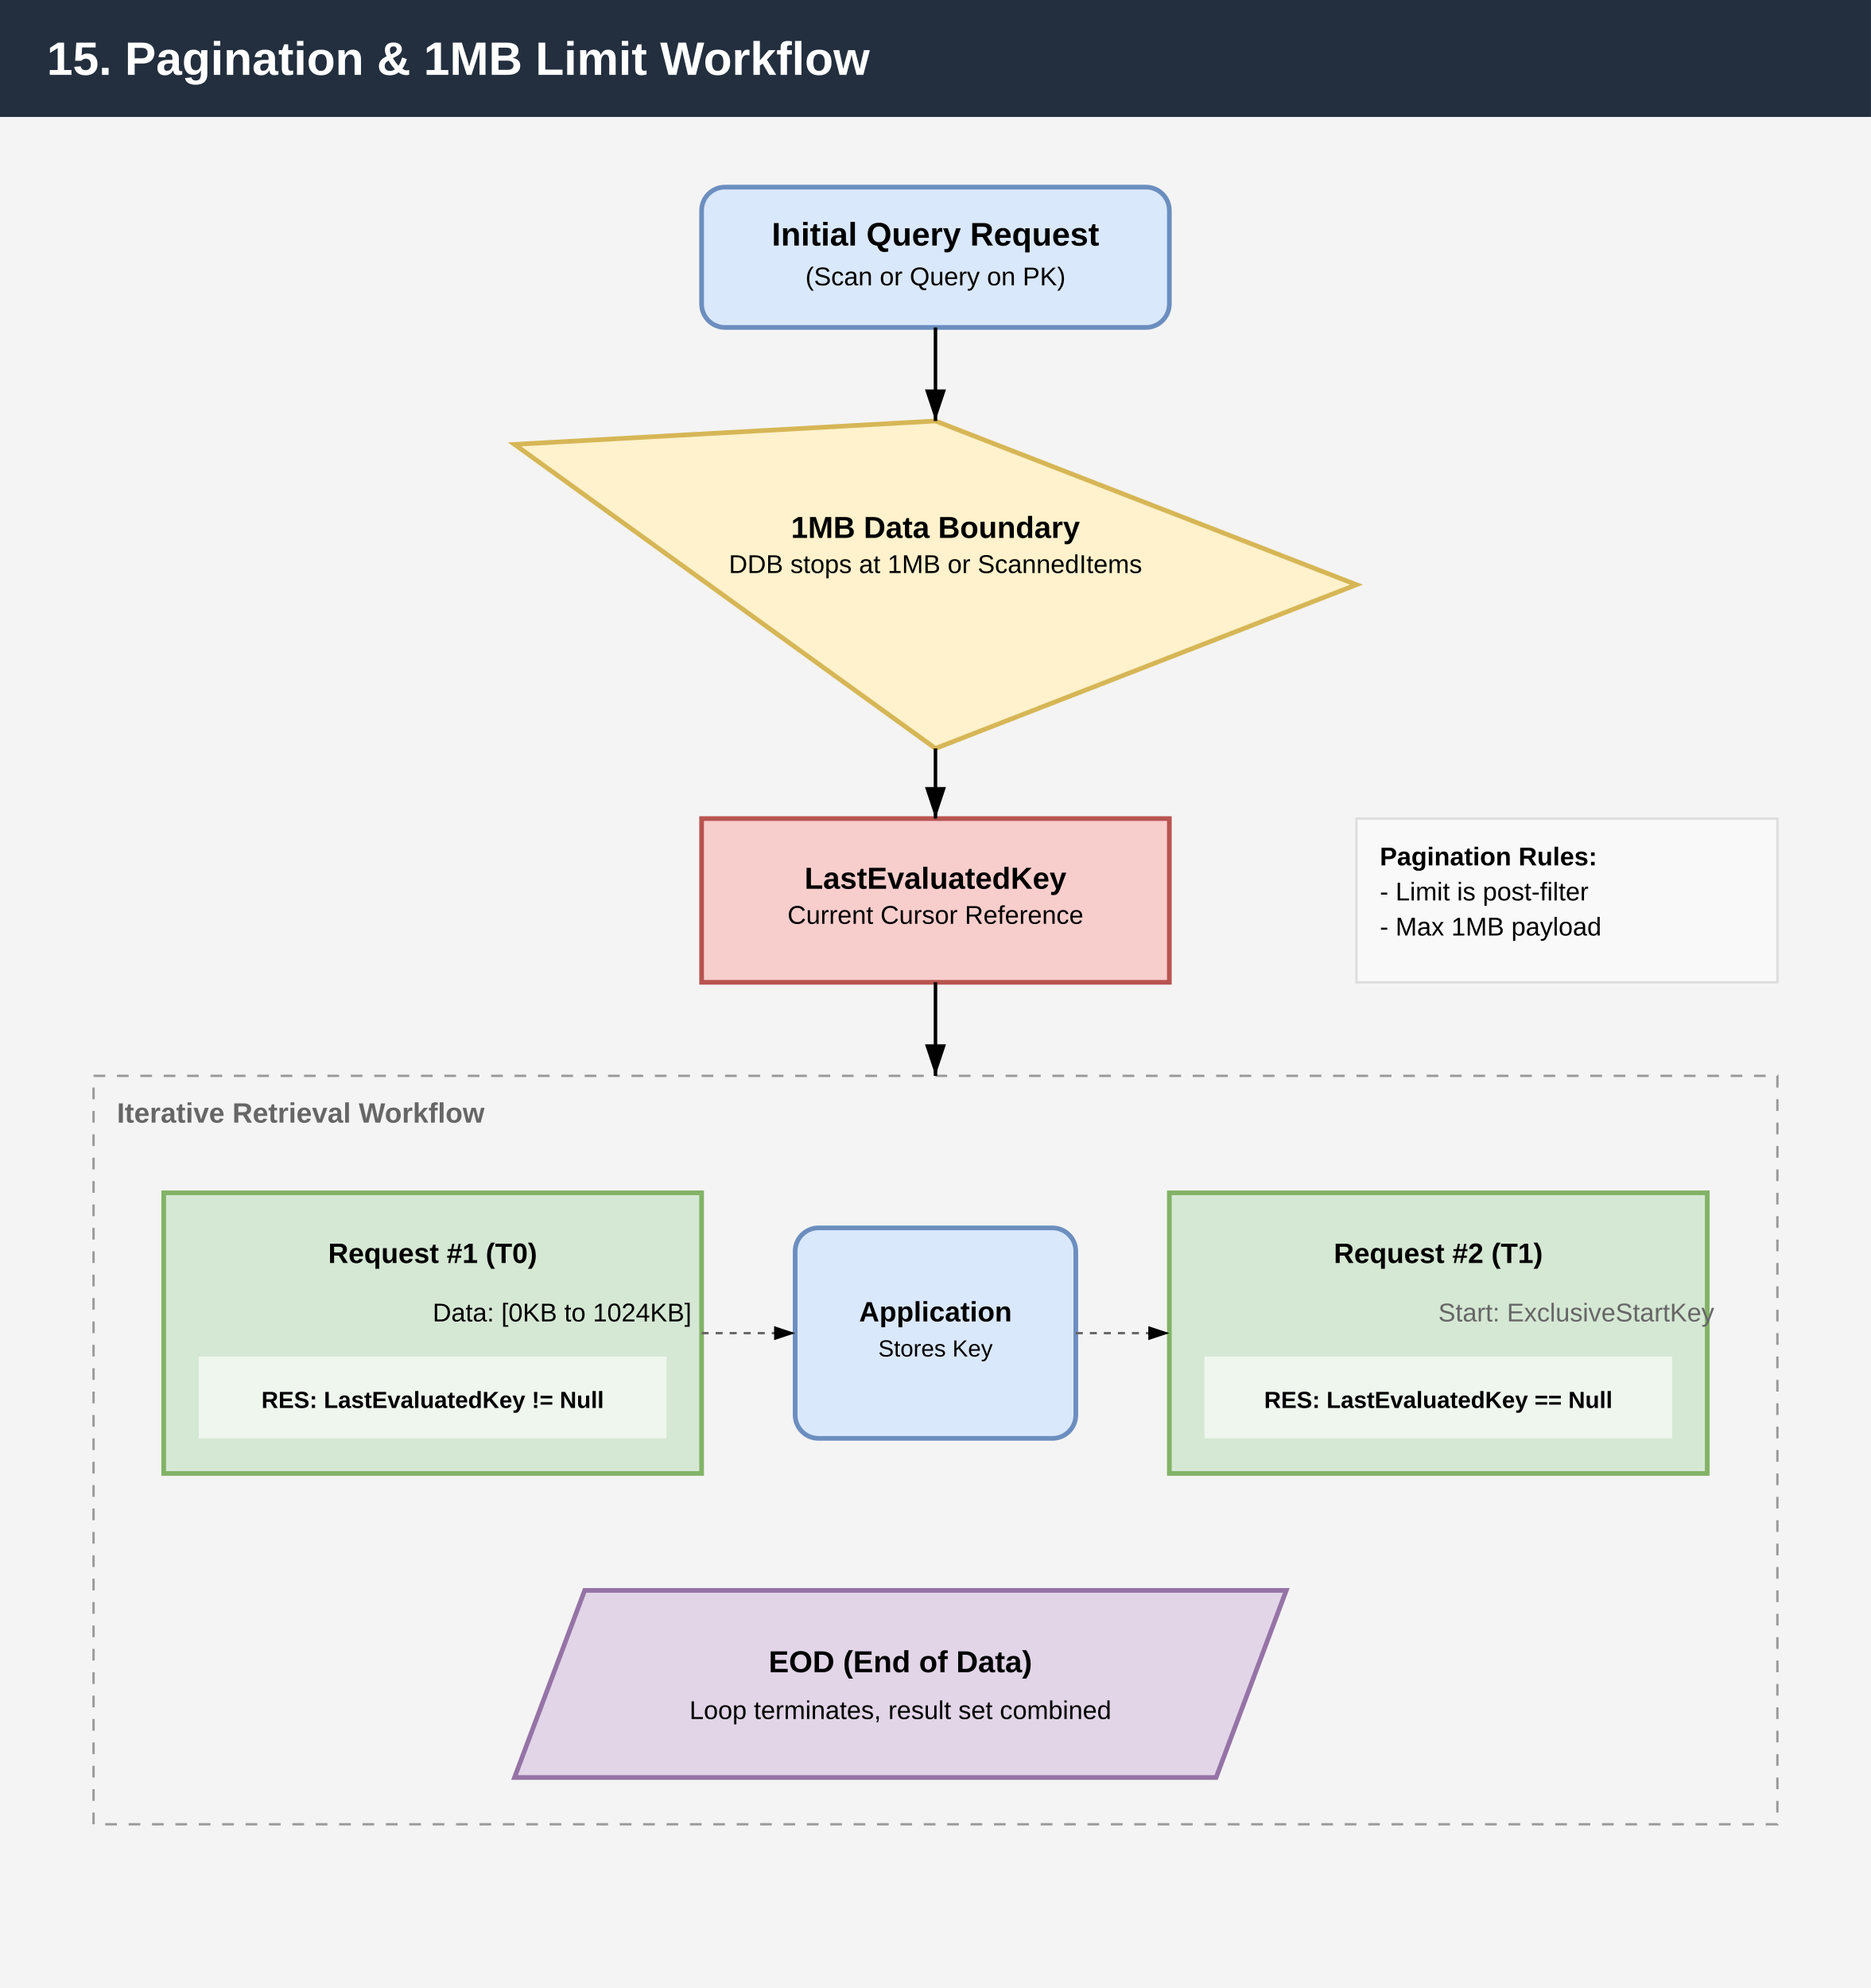
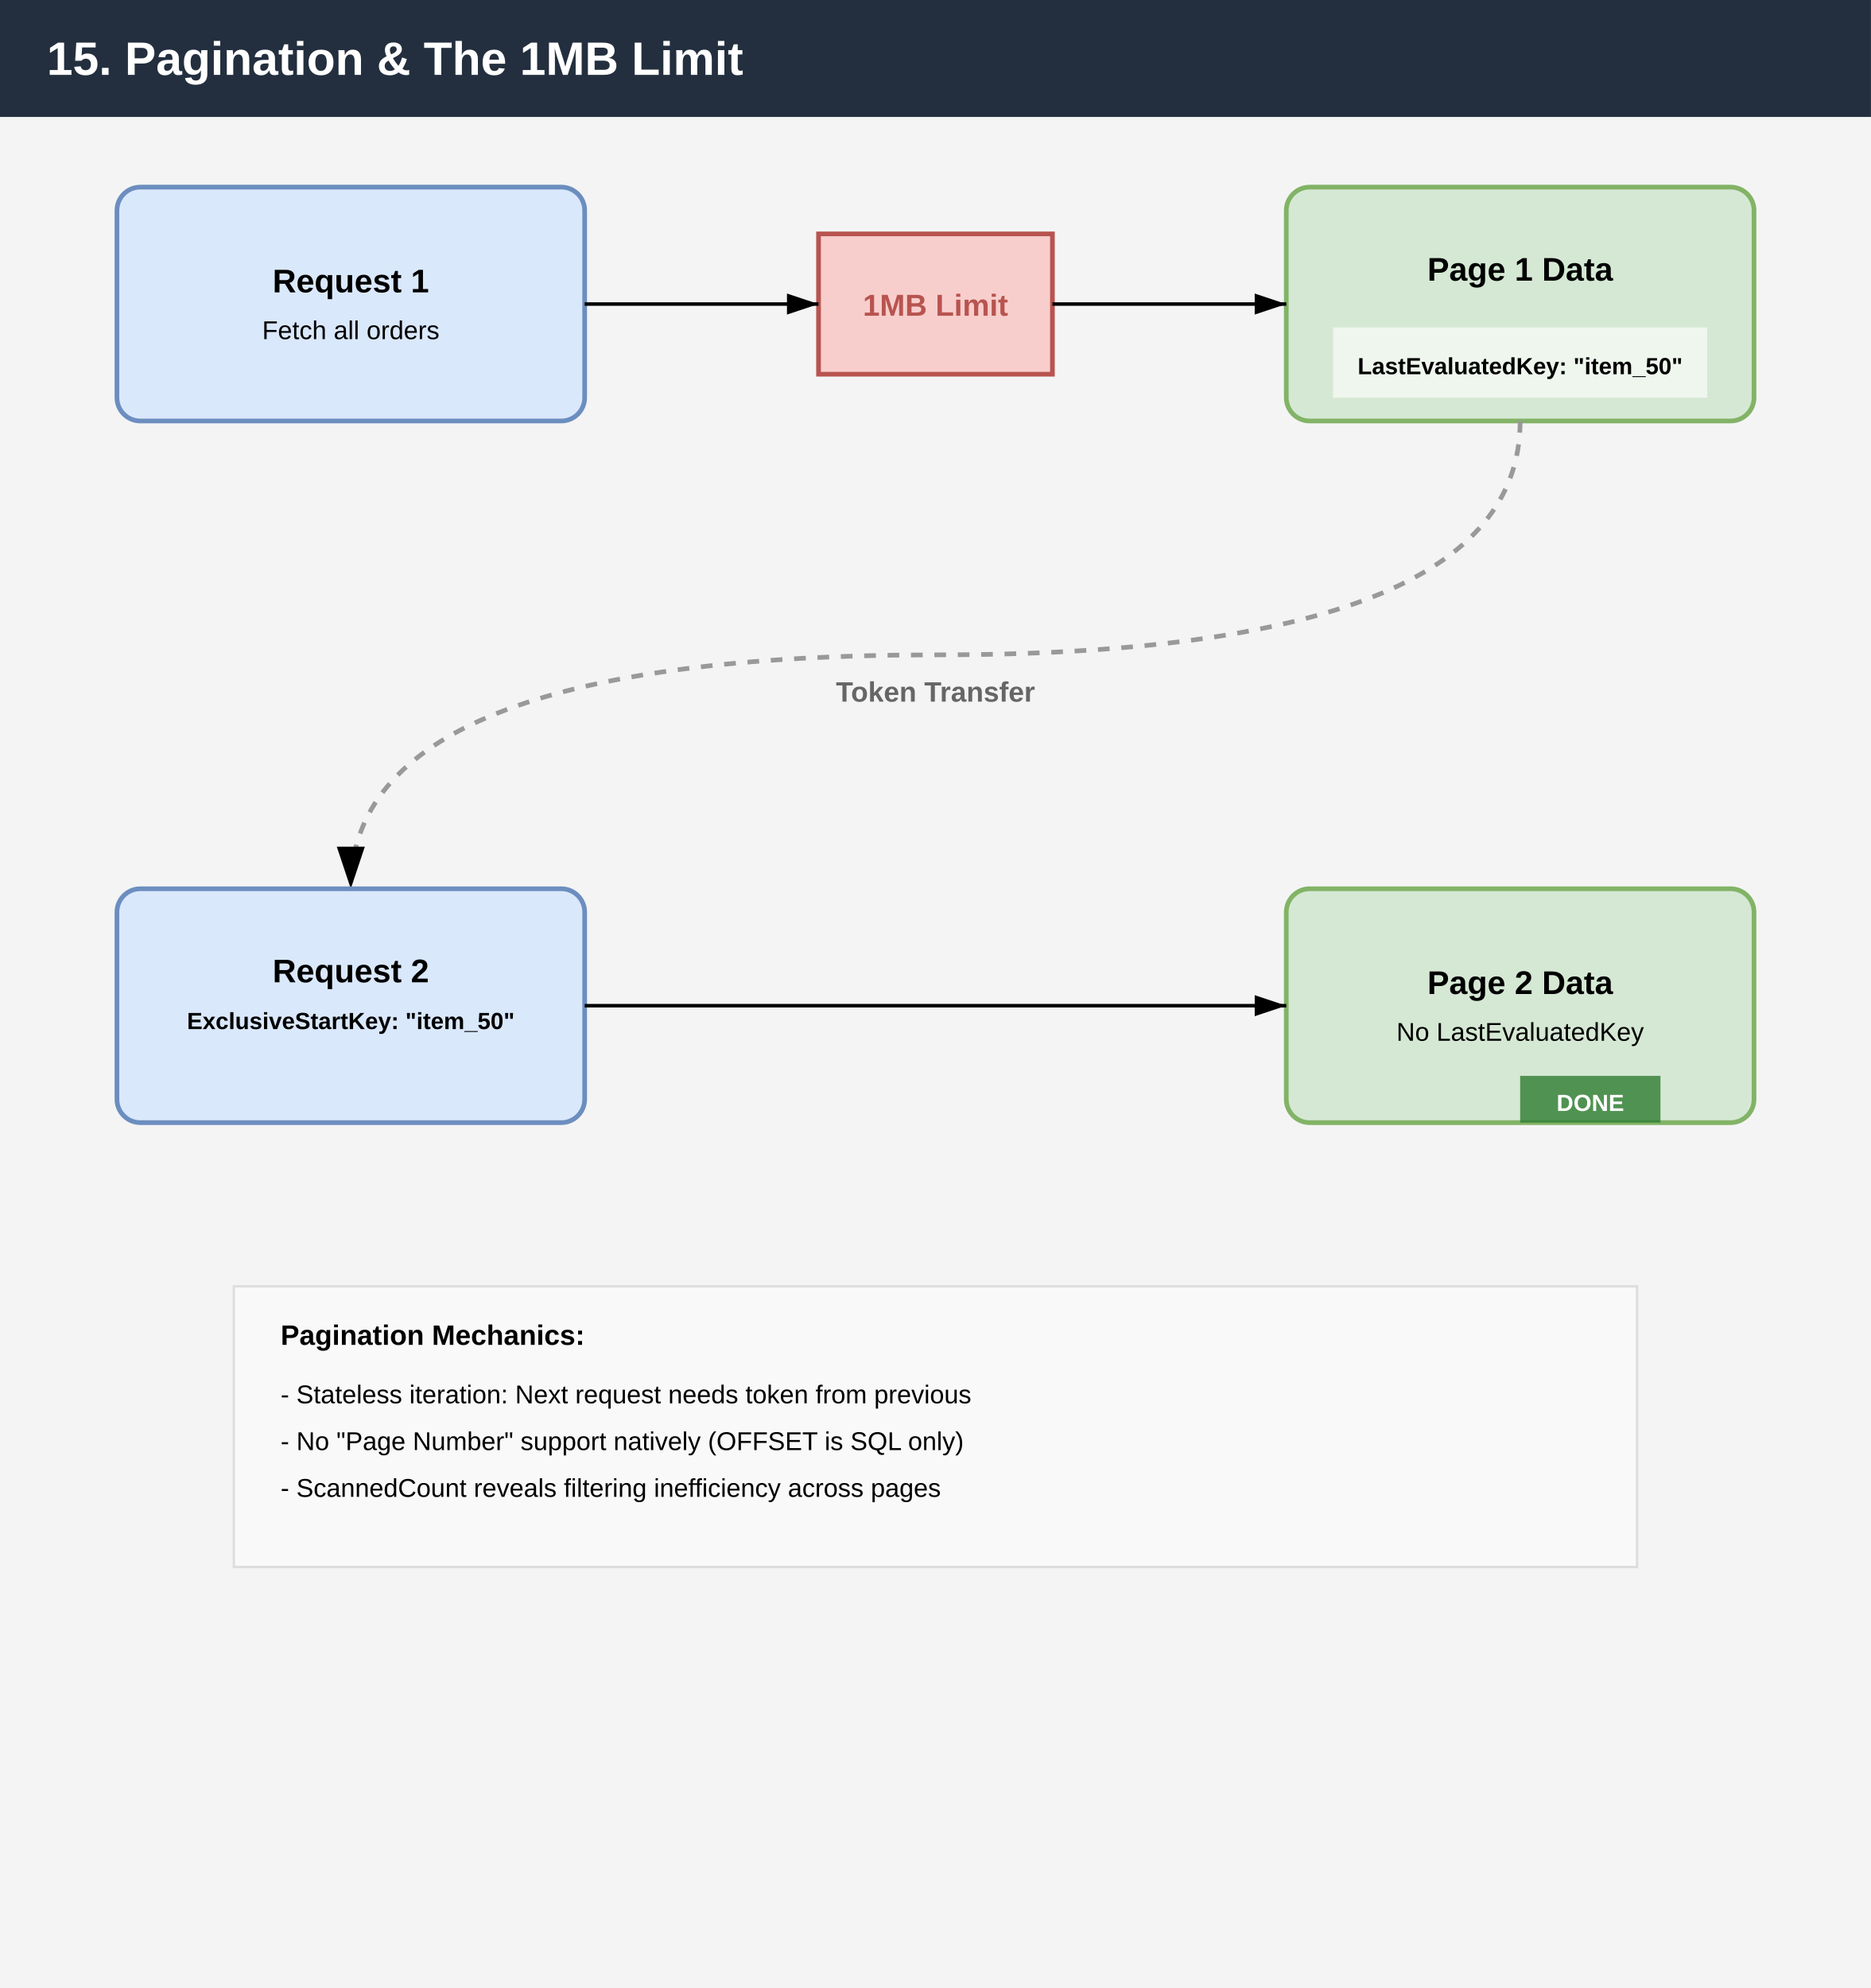
<svg xmlns="http://www.w3.org/2000/svg" viewBox="0 0 800 850">
  <defs>
    <marker id="arrow" markerWidth="10" markerHeight="10" refX="9" refY="3" orient="auto" markerUnits="strokeWidth">
      <path d="M0,0 L0,6 L9,3 z" fill="#000" />
    </marker>
  </defs>
  <rect width="100%" height="100%" fill="#f4f4f4" />
  <rect width="100%" height="50" fill="#232F3E" />
-   <text x="20" y="32" font-family="Arial" font-size="20" fill="#ffffff" font-weight="bold">15. Pagination &amp; 1MB Limit Workflow</text>
-   <rect x="300" y="80" width="200" height="60" rx="10" fill="#dae8fc" stroke="#6c8ebf" stroke-width="2" />
-   <text x="400" y="105" text-anchor="middle" font-family="Arial" font-size="14" font-weight="bold">Initial Query Request</text>
-   <text x="400" y="122" text-anchor="middle" font-family="Arial" font-size="11">(Scan or Query on PK)</text>
-   <path d="M400,160 L580,230 L400,300 L220,170 Z" fill="#fff2cc" stroke="#d6b656" stroke-width="2" transform="translate(0,20)" />
-   <text x="400" y="230" text-anchor="middle" font-family="Arial" font-size="13" font-weight="bold">1MB Data Boundary</text>
-   <text x="400" y="245" text-anchor="middle" font-family="Arial" font-size="11">DDB stops at 1MB or ScannedItems</text>
-   <line x1="400" y1="140" x2="400" y2="180" stroke="#000" stroke-width="1.5" marker-end="url(#arrow)" />
-   <rect x="300" y="350" width="200" height="70" fill="#f8cecc" stroke="#b85450" stroke-width="2" />
-   <text x="400" y="380" text-anchor="middle" font-family="Arial" font-size="13" font-weight="bold">LastEvaluatedKey</text>
-   <text x="400" y="395" text-anchor="middle" font-family="Arial" font-size="11">Current Cursor Reference</text>
-   <line x1="400" y1="320" x2="400" y2="350" stroke="#000" stroke-width="1.5" marker-end="url(#arrow)" />
-   <rect x="40" y="460" width="720" height="320" fill="none" stroke="#999" stroke-dasharray="5,5" />
-   <text x="50" y="480" font-family="Arial" font-size="12" font-weight="bold" fill="#666">Iterative Retrieval Workflow</text>
-   <rect x="70" y="510" width="230" height="120" fill="#d5e8d4" stroke="#82b366" stroke-width="2" />
-   <text x="185" y="540" text-anchor="middle" font-family="Arial" font-size="12" font-weight="bold">Request #1 (T0)</text>
-   <text x="185" y="565" font-family="Arial" font-size="11">Data: [0KB to 1024KB]</text>
-   <rect x="85" y="580" width="200" height="35" fill="#fff" opacity="0.6" />
-   <text x="185" y="602" text-anchor="middle" font-family="Arial" font-size="10" font-weight="bold">RES: LastEvaluatedKey != Null</text>
-   <rect x="340" y="525" width="120" height="90" rx="10" fill="#dae8fc" stroke="#6c8ebf" stroke-width="2" />
-   <text x="400" y="565" text-anchor="middle" font-family="Arial" font-size="12" font-weight="bold">Application</text>
-   <text x="400" y="580" text-anchor="middle" font-family="Arial" font-size="10">Stores Key</text>
-   <rect x="500" y="510" width="230" height="120" fill="#d5e8d4" stroke="#82b366" stroke-width="2" />
-   <text x="615" y="540" text-anchor="middle" font-family="Arial" font-size="12" font-weight="bold">Request #2 (T1)</text>
-   <text x="615" y="565" font-family="Arial" font-size="11" fill="#666">Start: ExclusiveStartKey</text>
-   <rect x="515" y="580" width="200" height="35" fill="#fff" opacity="0.6" />
-   <text x="615" y="602" text-anchor="middle" font-family="Arial" font-size="10" font-weight="bold">RES: LastEvaluatedKey == Null</text>
-   <polygon points="250,680 550,680 520,760 220,760" fill="#e1d5e7" stroke="#9673a6" stroke-width="2" />
-   <text x="385" y="715" text-anchor="middle" font-family="Arial" font-size="13" font-weight="bold">EOD (End of Data)</text>
-   <text x="385" y="735" text-anchor="middle" font-family="Arial" font-size="11">Loop terminates, result set combined</text>
-   <line x1="400" y1="420" x2="400" y2="460" stroke="#000" stroke-width="1.5" marker-end="url(#arrow)" />
-   <line x1="300" y1="570" x2="340" y2="570" stroke="#666" stroke-width="1" stroke-dasharray="3,3" marker-end="url(#arrow)" />
-   <line x1="460" y1="570" x2="500" y2="570" stroke="#666" stroke-width="1" stroke-dasharray="3,3" marker-end="url(#arrow)" />
-   <rect x="580" y="350" width="180" height="70" fill="#f9f9f9" stroke="#ddd" />
-   <text x="590" y="370" font-family="Arial" font-size="11" font-weight="bold">Pagination Rules:</text>
-   <text x="590" y="385" font-family="Arial" font-size="11">- Limit is post-filter</text>
-   <text x="590" y="400" font-family="Arial" font-size="11">- Max 1MB payload</text>
+   <text x="20" y="32" font-family="Arial" font-size="20" fill="#ffffff" font-weight="bold">15. Pagination &amp; The 1MB Limit</text>
+   <rect x="50" y="80" width="200" height="100" rx="10" fill="#dae8fc" stroke="#6c8ebf" stroke-width="2" />
+   <text x="150" y="125" text-anchor="middle" font-family="Arial" font-size="14" font-weight="bold">Request 1</text>
+   <text x="150" y="145" text-anchor="middle" font-family="Arial" font-size="11">Fetch all orders</text>
+   <rect x="350" y="100" width="100" height="60" fill="#f8cecc" stroke="#b85450" stroke-width="2" />
+   <text x="400" y="135" text-anchor="middle" font-family="Arial" font-size="13" font-weight="bold" fill="#b85450">1MB Limit</text>
+   <line x1="250" y1="130" x2="350" y2="130" stroke="#000" stroke-width="1.5" marker-end="url(#arrow)" />
+   <rect x="550" y="80" width="200" height="100" rx="10" fill="#d5e8d4" stroke="#82b366" stroke-width="2" />
+   <text x="650" y="120" text-anchor="middle" font-family="Arial" font-size="14" font-weight="bold">Page 1 Data</text>
+   <rect x="570" y="140" width="160" height="30" fill="#fff" opacity="0.6" />
+   <text x="650" y="160" text-anchor="middle" font-family="Arial" font-size="10" font-weight="bold">LastEvaluatedKey: "item_50"</text>
+   <line x1="450" y1="130" x2="550" y2="130" stroke="#000" stroke-width="1.5" marker-end="url(#arrow)" />
+   <path d="M650,180 Q650,280 400,280 Q150,280 150,380" fill="none" stroke="#999" stroke-width="2" stroke-dasharray="5,5" marker-end="url(#arrow)" />
+   <text x="400" y="300" text-anchor="middle" font-family="Arial" font-size="12" font-weight="bold" fill="#666">Token Transfer</text>
+   <rect x="50" y="380" width="200" height="100" rx="10" fill="#dae8fc" stroke="#6c8ebf" stroke-width="2" />
+   <text x="150" y="420" text-anchor="middle" font-family="Arial" font-size="14" font-weight="bold">Request 2</text>
+   <text x="150" y="440" text-anchor="middle" font-family="Arial" font-size="10" font-weight="bold">ExclusiveStartKey: "item_50"</text>
+   <rect x="550" y="380" width="200" height="100" rx="10" fill="#d5e8d4" stroke="#82b366" stroke-width="2" />
+   <text x="650" y="425" text-anchor="middle" font-family="Arial" font-size="14" font-weight="bold">Page 2 Data</text>
+   <text x="650" y="445" text-anchor="middle" font-family="Arial" font-size="11">No LastEvaluatedKey</text>
+   <line x1="250" y1="430" x2="550" y2="430" stroke="#000" stroke-width="1.5" marker-end="url(#arrow)" />
+   <rect x="650" y="460" width="60" height="20" fill="#2e7d32" opacity="0.8" />
+   <text x="680" y="475" text-anchor="middle" font-family="Arial" font-size="10" fill="#fff" font-weight="bold">DONE</text>
+   <rect x="100" y="550" width="600" height="120" fill="#f9f9f9" stroke="#ddd" />
+   <text x="120" y="575" font-family="Arial" font-size="12" font-weight="bold">Pagination Mechanics:</text>
+   <text x="120" y="600" font-family="Arial" font-size="11">- Stateless iteration: Next request needs token from previous</text>
+   <text x="120" y="620" font-family="Arial" font-size="11">- No "Page Number" support natively (OFFSET is SQL only)</text>
+   <text x="120" y="640" font-family="Arial" font-size="11">- ScannedCount reveals filtering inefficiency across pages</text>
</svg>
